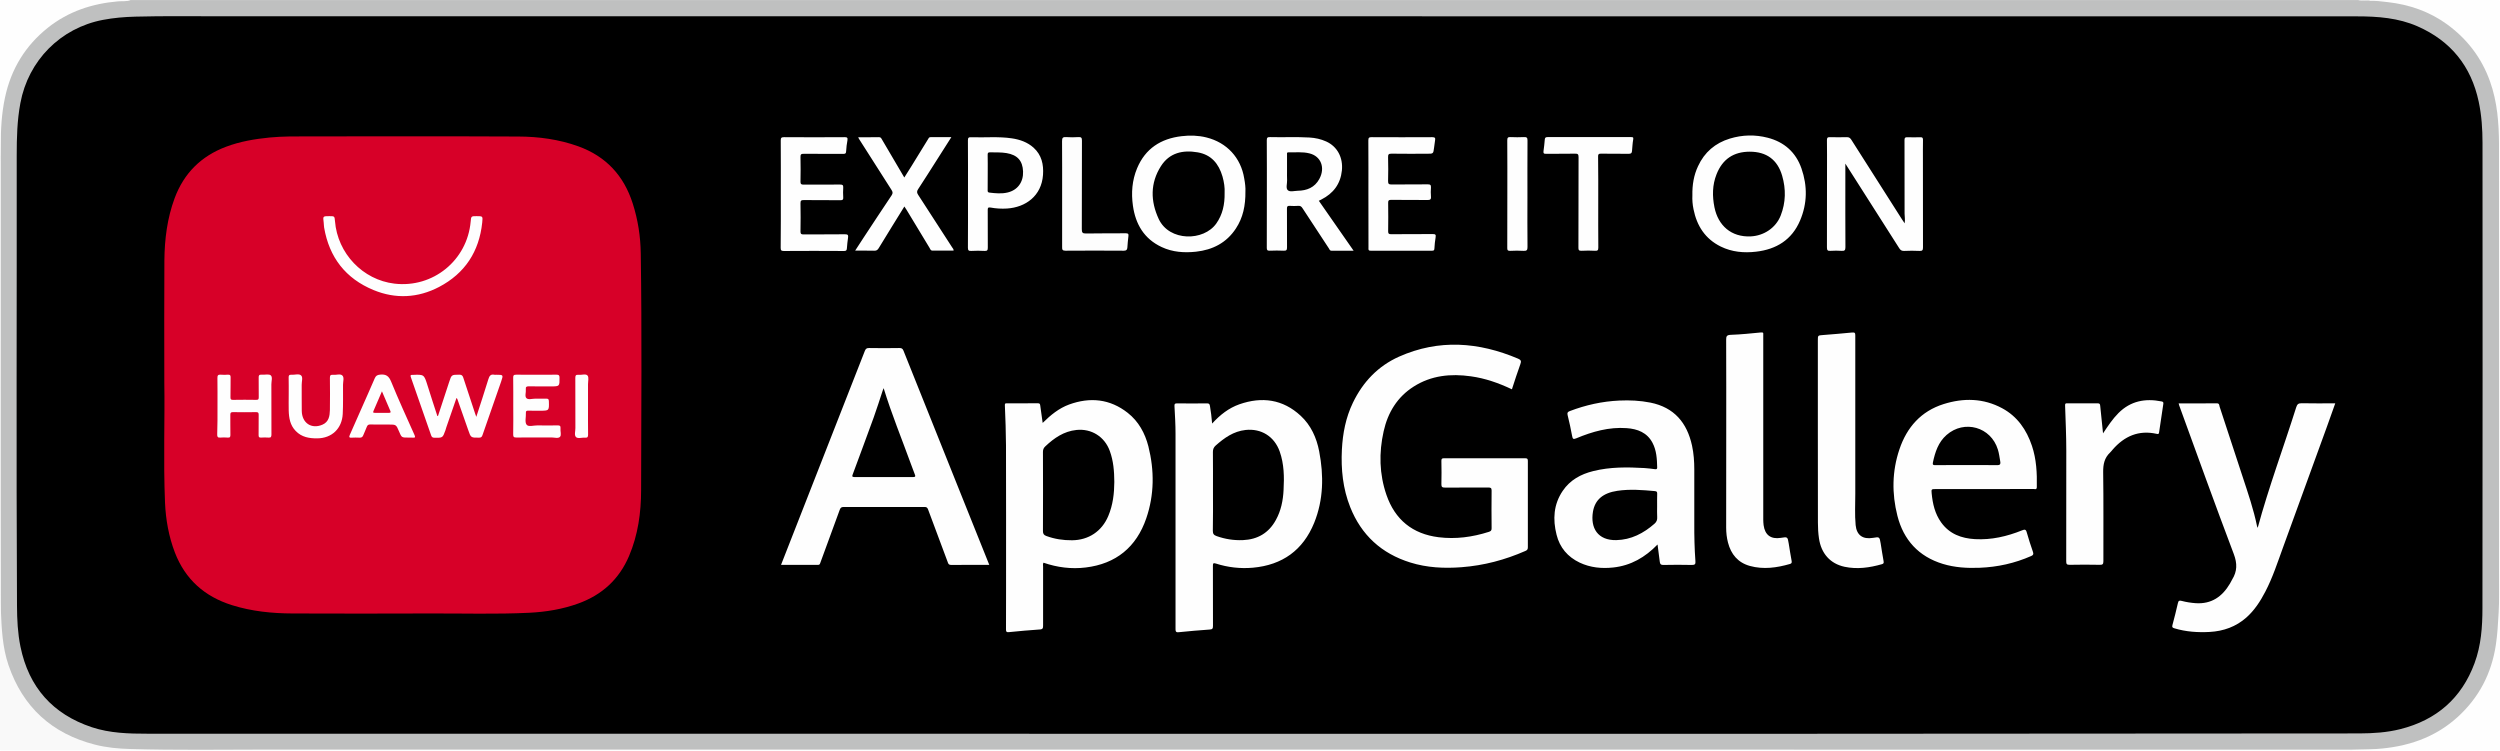
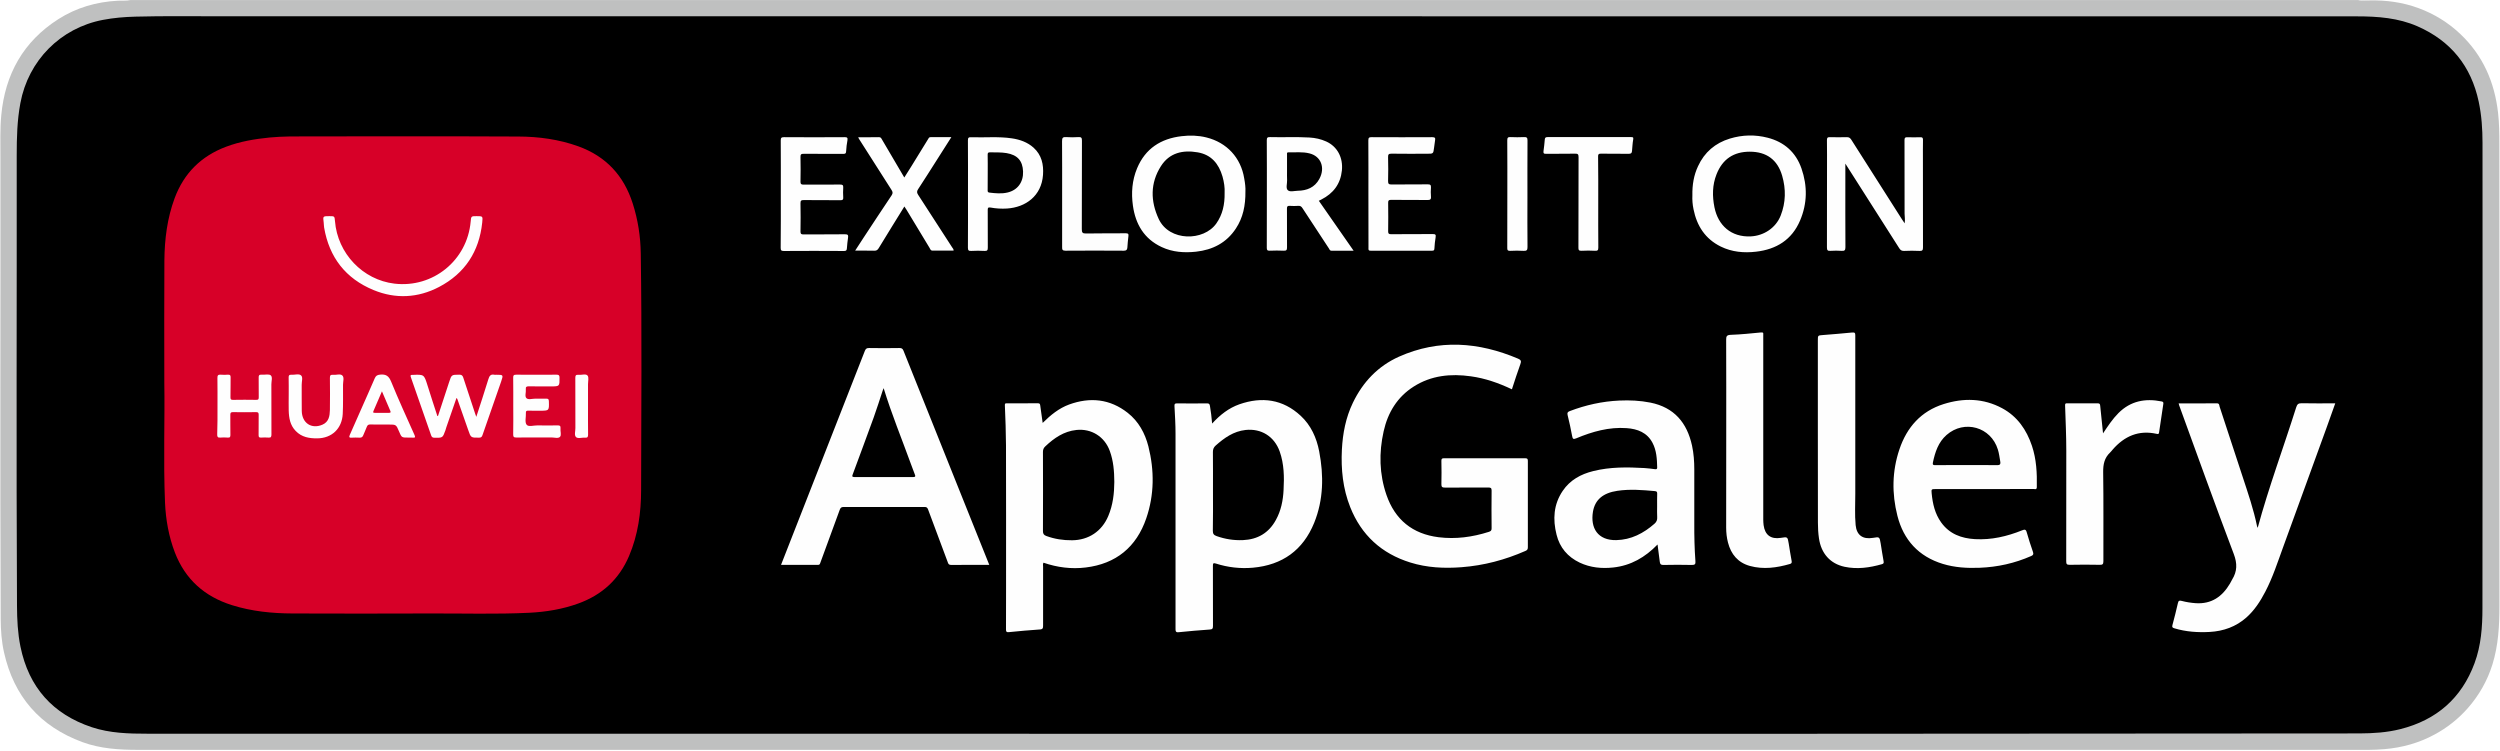
<svg xmlns="http://www.w3.org/2000/svg" version="1.1" x="0" y="0" viewBox="0 0 3545 1064" xml:space="preserve">
  <g>
    <path d="M185 .1h3158.9c5.3 1.2 10.6.2 15.9.5 23.9-.5 47.1 2.6 69.6 10.9 22.2 8.2 41.8 20.2 59.1 36.5 32.4 30.6 48.9 68.7 53.8 112.4 1.6 14.4 1.8 28.9 1.8 43.4.2 218.4.1 436.9.1 655.3 0 28-1.5 55.9-9.9 83-7.2 23.2-19 43.9-35.1 62.2-13.4 15.2-29 27.5-46.7 37.1-22.2 12.1-46.2 18.8-71.4 20.9-15.3 1.3-30.6 1.1-45.9 1H196c-26.9 0-53.7-1.6-79.2-11-60.1-22.2-97.1-64.7-111.1-127.2C2.2 909.6 1.1 893.9 1 878 0 659.4.9 440.9.6 222.3c.1-19.6-.7-39.3 1.2-58.8C7.2 105.3 33 58.9 82.8 27.1c25.6-16.3 54-24.5 84.4-26.1 6-.3 12 .4 17.8-.9z" fill="#bfc0c0" />
-     <path d="M3336 1063.1c11.1-.5 22.2-.3 33.4-1 43.5-2.9 82.9-15.6 115.8-45.6 30.1-27.5 47.6-61.3 53.8-101.3 2.4-15.4 3.2-31 4.1-46.6 1.1-19.3.6-38.6.6-57.9.1-201.9.2-403.9-.1-605.8-.1-30.2-2.4-60.4-12.7-89.3-11.9-33.5-32.5-60.4-61.1-81.2-25.1-18.2-53.4-27.9-84-31.4-8.6-1-17.1-2.1-25.8-1.9-.3-.2-.5-.4-.4-.6.1-.2.2-.3.3-.3 60.3 0 120.6 0 180.9-.1 3.4 0 4.1.7 4.1 4.1-.1 351.9-.1 703.9 0 1055.8 0 3.4-.7 4.1-4.1 4.1-68.3-.1-136.6-.1-204.9-.1-.3-.2-.4-.4-.3-.6.2-.2.3-.3.4-.3z" fill="#fefefe" />
-     <path d="M3336 1063.1v.8H.1V221.1c.2-.4.5-.5.8 0 0 2.5.1 5 .1 7.5v600.3c0 12-.3 24 .2 36C2.3 891.3 3.4 917.7 12 943c20.4 59.8 61.6 97.3 122.7 112.9 16.3 4.2 33 5.7 49.8 6.2 65.1 2.1 130.2.9 195.3.9 983.7.1 1967.5.1 2951.2.1 1.7-.1 3.3-.1 5 0z" fill="#f9f9f9" />
-     <path d="M.9 221H.1C.1 148.8.1 76.5 0 4.3 0 .8.7 0 4.3 0 64.6.1 124.8.1 185 .1c-5.7 2.3-11.7 1.3-17.5 1.8C130.7 5.1 97 16.1 67.9 39.3c-32 25.5-52.1 58.5-60.7 98.5-4.9 22.7-6.2 45.6-6.1 68.8 0 4.8-.2 9.6-.2 14.4z" fill="#fefefe" />
    <path d="M3360 .1v1c-5.3-.4-10.8 1.1-16-1h16z" fill="#dfe0e0" />
    <path d="M1772.2 23.1c523.5 0 1046.9 0 1570.4.1 29.1 0 58.3 2.2 85.4 14.1 47.2 20.7 76.1 56.5 86.8 106.9 4.1 19.2 5.4 38.8 5.4 58.4.1 220 .2 439.9-.1 659.9 0 26.4-1.9 52.8-11.2 77.9-18.4 49.8-54 80.6-105.2 93.5-18.9 4.8-38.3 6-57.8 6.1-1045.6 1.1-2091.2.2-3136.8.4-26.6 0-53.3-.7-78.9-9.2-55.4-18.5-89.4-56.6-101.2-114.3-3.9-19.1-4.8-38.5-4.9-57.9-1.1-212.9-.2-425.9-.4-638.8 0-24.7.6-49.5 5.2-74 11.2-60.3 56.8-106.5 117-118 15.2-2.9 30.5-4.2 46-4.6 40.8-1.1 81.6-.5 122.4-.5h1457.9z" />
    <path d="M233 543.3c0-65.9-.3-120.1.1-174.2.3-30 4-59.6 14.5-88 13.2-35.5 37.6-59.7 72.9-73 19.9-7.5 40.6-11 61.7-13.1 18.6-1.8 37.2-1.6 55.8-1.6 99 0 197.9-.3 296.9.2 29 .1 57.7 4 85.2 13.9 39.2 14.2 64.5 41.5 77.1 81 7.4 23.1 11.1 46.9 11.4 71.1 1.7 111.8.7 223.6.5 335.3 0 32-4.4 63.6-17.1 93.5-14.1 33.2-38.5 55.3-72.1 67.4-22.4 8.1-45.6 11.9-69.3 13.1-47.3 2.3-94.6.8-141.8 1-64.6.3-129.3.2-193.9 0-29.1-.1-58-3-86-11.8-38.8-12.2-66.2-36.5-80.9-74.6-8.7-22.7-12.9-46.4-14-70.6-2.5-60.4-.1-120.9-1-169.6z" fill="#d70028" />
    <path d="M2143.8 552c-18.7-8.9-37.9-15.6-58.2-18.4-28.5-4-56-1.3-80.9 14.5-23.4 14.8-36.8 37-42.7 63.5-6.8 30.3-6.2 60.7 4 90.2 12.1 35.1 37 55.4 74 60 24.2 3 47.9-.2 71.1-7.6 2.7-.9 4.1-1.8 4-5.1-.2-17.8-.2-35.7 0-53.5 0-3.8-1.4-4.3-4.6-4.3-20.5.1-41 0-61.5.1-3.7 0-5.2-.7-5.1-4.8.3-11 .2-22 0-33-.1-3.2.9-3.8 3.9-3.8 38.3.1 76.6.1 114.9 0 3.2 0 3.8 1 3.8 3.9-.1 40.8-.1 81.6 0 122.4 0 2.9-1 4.1-3.4 5.1-28.9 12.7-59 20.7-90.6 23.1-24.7 1.9-49.1.7-72.8-6.7-40.7-12.7-69.3-38.8-85.1-78.5-10.4-26.2-13.2-53.6-11.8-81.6 1.2-23.1 5.5-45.4 15.6-66.4 14.2-29.5 35.6-52 65.5-65.4 56.5-25.1 112.9-20.8 168.8 2.9 4 1.7 4.8 3.5 3.2 7.7-4.2 11.5-7.9 23.2-11.7 34.8.1.4-.1.6-.4.9zM1402.8 801c-18.5 0-36.3-.1-54.1.1-3.5 0-4.1-1.8-4.9-4.2-9.3-24.8-18.6-49.6-27.8-74.5-1-2.7-2.2-3.5-4.9-3.5-38.3.1-76.6.1-114.9 0-3.3 0-4.4 1.2-5.5 4.1-9.1 25.1-18.4 50-27.5 75.1-.6 1.7-1 2.9-3.2 2.9-17.3-.1-34.6 0-52.5 0 4.2-10.6 8.2-20.8 12.1-30.9 28.1-71.7 56.1-143.4 84.2-215 7.5-19.1 15-38.2 22.5-57.4 1.1-2.9 2.5-4.3 6-4.2 14.3.3 28.6.2 43 0 3.1 0 4.6.7 5.8 3.7 27.1 68 54.4 135.9 81.6 203.8 13.2 33.1 26.5 66.2 40.1 100zM1718.8 600.6c11.3-12.4 23.6-22 38.6-27.3 32-11.2 61.7-7.2 87 16.3 14.5 13.4 22.5 31.1 26.2 50.4 6.6 34.4 6.2 68.5-7.1 101.4-15.8 38.8-45.1 59.8-86.8 63.6-17.9 1.6-35.5-.4-52.6-5.9-3.8-1.2-4.2-.1-4.2 3.4.1 28.3 0 56.7.1 85 0 3.7-.7 5-4.8 5.2-14.7.9-29.4 2.4-44 3.8-4.4.4-4.3-1.9-4.3-5 0-92.1.1-184.3 0-276.4 0-13.1-.8-26.2-1.5-39.3-.2-3.1.7-3.9 3.8-3.8 14 .2 28 .1 42 0 2.7 0 4 .3 4.5 3.6 1.3 7.9 2.4 15.9 3.1 25zM1478.5 599.7c11.4-11.3 23.1-20.8 37.5-26.1 29.7-10.8 57.9-8 83.1 11.8 15.4 12.1 24.5 28.8 29.3 47.5 8.6 34.2 8.5 68.6-3 102.1-14 40.8-42.9 64.5-85.9 69.7-20.3 2.5-40.4-.1-59.8-6.8-1.2 1.9-.6 3.8-.6 5.5 0 27.8-.1 55.6 0 83.5 0 3.7-.3 5.5-4.8 5.7-14.7.9-29.4 2.4-44 3.8-3.3.3-3.8-1-3.8-3.9.1-19.3.1-38.6.1-58 0-67.6.1-135.3-.1-202.9-.1-18.9-.8-37.9-1.6-56.8-.1-2.9.7-2.9 2.8-2.9 14.7 0 29.3.1 44-.1 3 0 3.1 1.5 3.4 3.5 1.1 8 2.2 15.8 3.4 24.4zM3089.3 572c18.3 0 36.2.1 54.2-.1 3.7 0 3.3 2.8 3.9 4.7 11 33.2 21.8 66.4 32.7 99.6 7.6 23.1 15.5 46.1 20.4 70 .2.8.6 1.5.9 2.3 15.7-57.8 36.6-113.9 54.6-170.9 1.4-4.3 3-5.9 7.8-5.8 15.6.4 31.3.1 47.6.1-4.1 11.4-7.9 22.4-11.9 33.4-20.8 57.1-41.5 114.2-62.3 171.3-7.7 21.1-14.6 42.6-25.1 62.6-7 13.5-15.2 26.1-26.6 36.3-14.8 13.2-32.6 19.5-52.2 20.6-16.8.9-33.5-.2-49.8-5.1-2.9-.9-3.8-1.5-3-4.6 2.8-10.4 5.4-20.8 7.8-31.3.8-3.6 2.2-3.8 5.4-3 6.4 1.7 12.9 2.7 19.6 3.2 22.5 1.6 37.9-9.3 48.8-27.8 1.1-1.9 2-3.8 3.1-5.7 7.2-11.7 7.4-22.7 2.3-36.2-26.5-70-51.8-140.4-77.4-210.7-.3-.7-.5-1.7-.8-2.9zM2350.4 772.1c-17.5 18.1-37.8 29.9-62.8 32.6-16.5 1.8-32.5.2-47.6-6.9-17-8.1-28.3-21.3-32.8-39.6-5.5-21.8-4.3-42.9 8.7-62.1 10.4-15.4 25.6-23.7 43.3-28.1 24-6 48.4-5.7 72.8-4.3 4.9.3 9.9 1 14.8 1.6 2.1.3 3.1-.2 3.1-2.5-.3-12-.9-24-6.6-34.8-7.7-14.7-21.3-19.8-36.7-20.9-25.1-1.8-48.6 4.9-71.4 14.4-4 1.6-5.1 1.3-5.9-3.1-1.8-10-4-19.8-6.4-29.7-.8-3.3-.1-4.6 3.1-5.8 22.6-8.6 45.9-13.8 70.2-14.9 14.8-.7 29.5 0 44.1 2.9 33.7 6.8 51.9 28.5 59 61 2.4 11.1 3.2 22.3 3.2 33.6 0 25.5.1 51 0 76.5-.1 17.9.3 35.9 1.6 53.8.3 3.9-.5 5.4-5 5.3-13.5-.3-27-.3-40.5 0-3.5.1-4.6-1.2-5-4.3-1.1-8.2-2.1-16.3-3.2-24.7zM2813.2 693.5h-68c-6.4 0-6.7 0-6.1 6.1 1.4 14.7 4.6 28.8 13.4 41.1 11.8 16.5 28.7 22.7 48.1 23.8 23.3 1.3 45.4-3.9 66.8-12.5 3.5-1.4 5.3-1.6 6.5 2.8 2.6 9.4 5.7 18.7 8.9 28 1 3 .3 4.4-2.5 5.6-23.3 10.3-47.7 15.7-73.2 16.7-17.7.7-35.2-.3-52.2-5.5-34.3-10.5-55.7-33.9-64.4-68.3-8-31.5-7.6-63.2 2.9-94.2 10.5-31.2 30.6-54 62.6-64.1 28.2-8.9 56.4-8.5 83.1 5.9 21.5 11.6 34.5 30.4 42.2 53.3 6.4 19.1 7.3 38.7 6.9 58.6-.1 3.9-2.7 2.6-4.5 2.6-23.5.1-47 .1-70.5.1zM2577.7 612V482.6c0-6.9 0-7 7-7.5 13.9-1.2 27.7-2.1 41.6-3.6 4-.4 4.5.8 4.5 4.3-.1 74.8-.1 149.6 0 224.4 0 14.8-.9 29.7.5 44.4 1.4 14.3 10.1 20.5 24.5 18.1 9.3-1.6 9.4-1.6 11 7.9 1.4 8.3 2.5 16.7 4.1 25 .5 2.5.2 3.7-2.3 4.4-17.4 5-35.1 7.5-53 3.7-20.4-4.4-33.2-18.9-36.3-40.3-1.1-7.4-1.5-14.8-1.5-22.3-.1-43.2-.1-86.2-.1-129.1zM2447.8 616.3c0-44.8.1-89.6-.1-134.5 0-4.8.7-6.8 6.4-7 14.4-.5 28.8-2 43.1-3.4 3.1-.3 3.3.7 3.1 3-.1 1 0 2 0 3v259.4c0 2.7.2 5.3.5 7.9 1.9 14 10.3 20.2 24.3 18 9.7-1.6 9.7-1.6 11.3 8 1.3 8.2 2.6 16.4 4.1 24.5.4 2.3.3 3.8-2.3 4.5-18.7 5.4-37.7 8.1-56.9 2.8-16.9-4.7-26.7-16.5-31-33.1-1.8-6.9-2.6-14-2.6-21.2.1-44 .1-88 .1-131.9zM2982.1 614.5c7.1-10.6 13.5-20.4 21.9-28.8 17.2-17.2 38-21.1 61-16.5 2 .4 3 1 2.6 3.5-2.1 13.4-4.1 26.9-6 40.3-.4 2.6-1.1 2.7-3.4 2.2-25.5-5.7-45.8 3.2-62.5 22.4-1.2 1.4-2.3 2.9-3.6 4.1-8.1 7.6-9.9 16.8-9.8 27.7.6 42.1.2 84.3.3 126.4 0 4.3-1.2 5.2-5.2 5.1-14.2-.3-28.3-.3-42.5 0-4.4.1-5-1.3-5-5.2.1-52.3 0-104.6.1-156.9 0-21.3-1-42.5-1.7-63.8-.1-3.1.8-3.1 3.1-3.1 14.3.1 28.7.1 43 0 2.8 0 3.5.9 3.7 3.6 1.2 12.8 2.6 25.4 4 39zM2616.7 232v22.6c0 32-.1 64 .1 96 0 4.3-1.3 5.4-5.3 5.1-5.3-.3-10.7-.4-16 0-4.1.3-4.9-1.1-4.9-5 .1-36.8.1-73.6.1-110.5 0-13.8.1-27.7-.1-41.5 0-3.3.8-4.3 4.2-4.2 8 .2 16 .2 24 0 3.1-.1 4.8 1.2 6.4 3.7 23.8 37.5 47.7 75 71.6 112.5 1.1 1.8 2.4 3.5 4 6 .8-5.1 0-9.4-.1-13.7-.1-34.8 0-69.6-.1-104.5 0-3.1.9-4 4-3.9 6.2.2 12.3.2 18.5 0 2.8-.1 3.7.8 3.7 3.7-.2 9.2-.1 18.3-.1 27.5 0 41.7 0 83.3.1 125 0 3.8-.8 5.2-4.9 5-7.3-.4-14.7-.3-22 0-3.3.1-5-1.1-6.7-3.7-22.6-35.6-45.2-71.1-67.9-106.6-2.8-4.6-5.7-9-8.6-13.5zM1766 271.4c.2 20.1-3.4 37.3-13.5 52.6-13.3 20.3-32.9 30.3-56.5 32.9-16.7 1.8-33.3.7-48.8-6.6-24.8-11.6-37-32.3-40.7-58.5-2.6-18.2-1.2-36.2 5.9-53.2 11.7-28 33.8-42.1 63.2-45.5 11.7-1.4 23.5-1.1 35.1 1.8 29 7.2 48.9 28.8 53.6 58.1 1.3 6.9 2 13.6 1.7 18.4zM2399.8 277.1c-.3-14.9 2-28.6 8-41.4 9.1-19.8 24.4-32.9 45.2-39.2 17.7-5.4 35.8-5.8 53.6-1.2 23.4 6 39.9 20.6 47.9 43.6 8.6 24.8 8.3 49.6-2 73.8-11.6 27.4-33.7 40.9-62.4 44.2-17.2 2-34.2.5-50.1-7.3-22.1-10.9-33.9-29.4-38.6-52.9-1.4-6.7-1.9-13.5-1.6-19.6zM1870.1 284.7c16.3 23.4 32.5 46.7 49.3 70.8h-31.6c-2.1 0-2.6-1.9-3.4-3.2-12.5-19-25-37.9-37.4-57-1.5-2.3-2.9-3.6-5.8-3.4-4.1.3-8.3.3-12.5 0-3.2-.2-3.8 1-3.8 3.9.1 18.3 0 36.6.1 54.9 0 3.6-.7 5-4.6 4.8-6.6-.3-13.3-.3-20 0-3.4.1-4.1-1-4.1-4.2.1-23.5.1-47 .1-70.4 0-27.3.1-54.6-.1-81.9 0-3.9 1-4.7 4.7-4.6 18.6.5 37.3-.5 55.9.6 8.2.5 16.1 2.2 23.6 5.6 15.8 7.1 24.2 22.9 22.3 41.2-2 19.2-12.2 32.5-29.1 41.1-1 .6-2.2 1.1-3.6 1.8zM1216.9 194.6c10.3 0 19.9.1 29.5-.1 2.4 0 3.1 1.3 4 2.9 10.5 17.9 21 35.7 31.9 54.3 3.5-5.5 6.7-10.6 9.9-15.7 7.9-12.8 15.8-25.7 23.7-38.5.8-1.4 1.3-3 3.5-3 9.6.1 19.2 0 29.6 0-7 11-13.6 21.3-20.1 31.6-9 14.1-17.9 28.3-27.1 42.3-2 3-1.7 5 .1 7.8 16.2 24.9 32.3 49.8 48.4 74.8.8 1.2 2 2.2 1.9 4.4-9.9 0-19.9-.1-29.8 0-3 0-3.4-2.5-4.4-4.1-10.9-17.8-21.6-35.8-32.4-53.6-.9-1.5-2-3-3.2-4.9-12.3 19.9-24.5 39.5-36.4 59.1-1.6 2.6-3.2 3.7-6.2 3.6-8.8-.2-17.6-.1-27.2-.1 4.3-6.6 8.2-12.6 12.1-18.6 13.2-20 26.3-40 39.6-59.8 2.1-3.1 1.6-5-.2-7.8-15.1-23.6-30.2-47.3-45.2-70.9-.7-.8-1.1-1.9-2-3.7zM1107.2 275.2c0-25.3.1-50.6-.1-75.9 0-3.7.8-4.8 4.6-4.8 28.6.2 57.3.2 85.9 0 3.4 0 4.7.6 4.1 4.3-.9 5.2-1.7 10.5-1.9 15.8-.1 3.3-1.4 3.6-4.1 3.6-18.6-.1-37.3 0-55.9-.1-3.5 0-4.8.5-4.7 4.5.3 11.6.2 23.3 0 35-.1 3.3 1 4.2 4.2 4.2 17.3-.1 34.6 0 51.9-.1 3.4 0 4.7.6 4.5 4.3-.3 4.6-.3 9.3 0 14 .2 3.1-.8 3.9-3.9 3.9-17.3-.2-34.6 0-51.9-.2-3.6 0-4.9.6-4.8 4.6.3 13.3.2 26.6 0 40 0 3.3.9 4.1 4.1 4.1 19.6-.2 39.3.1 58.9-.2 4.3-.1 5 1.3 4.4 5.1-.8 4.9-1.2 9.8-1.6 14.8-.2 2.7-.9 3.9-4.1 3.8-28.5-.2-56.9-.2-85.4 0-3.6 0-4.4-1.1-4.4-4.5.3-25.6.2-50.9.2-76.2zM1940.4 275c0-25.3.1-50.6-.1-75.9 0-3.9 1.1-4.6 4.7-4.6 28.6.1 57.3.2 85.9 0 4.2 0 4.6 1.4 4 4.7-.6 3.4-1 6.9-1.4 10.3-1.1 8.5-1 8.5-9.7 8.5-16.8 0-33.6.2-50.5-.1-4.4-.1-5.1 1.3-5 5.2.3 11.2.3 22.3 0 33.5-.1 4.4 1.3 5 5.3 5 17-.2 34 0 51-.2 3.4 0 4.7.8 4.5 4.4-.3 4.3-.4 8.7 0 13 .4 4.3-1.5 4.8-5.1 4.8-17.2-.2-34.3 0-51.5-.2-3.3 0-4.1.9-4.1 4.1.2 13.5.2 27 0 40.5 0 3.3.9 4.1 4.1 4.1 19.6-.2 39.3 0 58.9-.2 3.6 0 5.1.5 4.3 4.6-1 5.2-1.3 10.5-1.7 15.8-.1 2.3-.7 3.2-3.1 3.2-29.1-.1-58.3-.1-87.4 0-3.6 0-3-2.1-3-4.2-.1-25.3-.1-50.8-.1-76.3zM1372.6 275.1c0-25.3.1-50.6-.1-75.9 0-3.8.9-4.8 4.7-4.6 19.2.7 38.6-1.3 57.8 1.6 11.3 1.7 21.9 5.4 30.6 13.2 11.5 10.4 14.4 23.9 13.4 38.5-2.1 30.1-24.8 46.1-51.1 47.8-7.9.5-15.6 0-23.3-1.4-3.5-.6-4.1.5-4 3.7.1 17.7 0 35.3.1 53 0 3.6-.6 5-4.5 4.8-6.3-.4-12.7-.3-19 0-3.7.2-4.7-.8-4.7-4.6.2-25.5.1-50.8.1-76.1zM2266.3 287.1c0 21.3-.1 42.6.1 63.9 0 3.8-.9 4.8-4.7 4.6-6.3-.3-12.7-.4-19 0-3.9.2-4.6-1.2-4.5-4.8.1-42.6 0-85.3.2-127.9 0-4.3-1.1-5.1-5.2-5-13.6.3-27.3 0-41 .2-3.3.1-3.9-1-3.5-3.9.7-5.4 1.4-10.8 1.8-16.3.2-2.8 1.3-3.5 4-3.5 39.5.1 78.9.1 118.4 0 2.3 0 3.6.1 3 3.3-1 5.4-1.2 10.9-1.7 16.3-.2 2.9-1.2 4.1-4.6 4.1-13.1-.2-26.3 0-39.5-.2-3.3-.1-4.1 1-4 4.1.3 21.8.2 43.4.2 65.1z" fill="#fefefe" />
    <path d="M1506.1 275c0-25 .1-50-.1-75-.1-4.8 1.5-5.9 5.8-5.6 5.8.4 11.7.4 17.5 0 4.1-.3 4.9 1.2 4.9 5-.1 41.8 0 83.6-.2 125.4 0 4.8.8 6.4 6 6.3 18.8-.4 37.6-.1 56.5-.3 3.4 0 4 1 3.6 4-.7 5.4-1.1 10.9-1.5 16.3-.3 3-1.3 4.4-4.9 4.4-27.6-.2-55.3-.2-82.9 0-4.3 0-4.8-1.6-4.7-5.2V275z" fill="#fdfdfd" />
    <path d="M2137.4 274.5c0-25.2.1-50.3-.1-75.5 0-3.9 1.1-4.8 4.7-4.6 6.3.3 12.7.3 19 0 3.8-.2 5.1.8 5 4.9-.2 26.8-.1 53.6-.1 80.5 0 23.5-.2 47 .1 70.5.1 4.6-1.4 5.6-5.6 5.4-6.3-.4-12.7-.3-19 0-3.3.1-4.2-.8-4.1-4.1.1-25.8.1-51.4.1-77.1zM621.1 589.8c5.3-16 10.5-32.1 15.8-48.1 3.4-10.5 3.4-10.3 14.4-10.4 3.3 0 4.6 1.1 5.6 4.1 5.5 17 11.2 34 16.8 51 .5 1.4 1 2.8 1.7 4.7 5.8-18.1 11.7-35.5 17-53.1 1.5-4.8 3.2-7.8 8.7-6.6.8.2 1.7 0 2.5 0 10.3 0 10.3 0 6.9 10-8.8 25.2-17.6 50.3-26.3 75.5-.9 2.6-1.9 3.7-4.8 3.7-11.7.1-11.7.2-15.5-10.9-4.9-14.1-9.9-28.2-14.8-42.2-.4-1.1-.6-2.2-1.8-3.2-4.8 13.9-9.6 27.8-14.4 41.6-.5 1.4-.8 2.9-1.3 4.3-3.9 10.8-3.9 10.7-15.5 10.5-2.5 0-3.8-.7-4.7-3.2-9.5-27.6-19.1-55.1-28.8-82.6-.8-2.3-.7-3.5 2.1-3.3h.5c16.2-.7 16.1-.7 21 14.9 4.5 14.5 9.3 29 14 43.5.2-.1.5-.2.9-.2zM466.9 306.5c7.5 0 7.5 0 8.1 7.1 3.6 45.7 39.4 83.3 84.4 88.6 54.6 6.4 103-32.9 108-87.8.7-7.9.7-7.9 8.4-7.9 8.9 0 8.9 0 8 9-4.3 41.3-24.6 72.2-61.2 91.4-30 15.7-61.7 17.3-92.9 4.4-39.6-16.3-62.9-46.4-70.1-88.7-.4-2.3-.3-4.6-.6-7-1.2-9.1-1.2-9.1 7.9-9.1zM308.4 576c0-13.3.1-26.7-.1-40-.1-3.8 1.1-5 4.8-4.7 3.3.3 6.7.3 10 0 3.1-.2 4 .8 3.9 3.9-.2 9.3.1 18.7-.2 28-.1 3.2.9 3.9 3.9 3.8 10.8-.2 21.7-.2 32.5 0 3.3.1 3.8-1.1 3.7-4-.2-9.2.1-18.3-.1-27.5-.1-3.2.7-4.5 4.1-4.2 4.4.4 10.3-1.3 13 .9 2.9 2.4.9 8.4.9 12.8.1 23.6 0 47.3.1 71 0 3.3-.6 4.9-4.3 4.5-3.5-.3-7-.2-10.5 0-2.7.1-3.4-.8-3.4-3.4.1-9.7 0-19.3.1-29 0-2.7-.6-3.7-3.6-3.7-11 .2-22 .2-33 0-2.9 0-3.6 1-3.6 3.7.1 9.5-.1 19 .1 28.5.1 3-.7 4.2-3.9 3.9-3.5-.3-7-.3-10.5 0-3.7.3-4.4-1.3-4.3-4.6.5-13.2.4-26.6.4-39.9zM727.8 575.7c0-13.3.1-26.6-.1-40-.1-3.6 1-4.4 4.5-4.4 19 .2 38 .1 56.9 0 3.2 0 4.3.8 4.3 4.1.1 12.5.2 12.5-12.3 12.5-10.3 0-20.6.1-31-.1-3.3-.1-4.9.6-4.5 4.3.5 4.3-1.8 9.9.9 12.5 2.6 2.6 8.2.7 12.5.7 5.2.1 10.3.1 15.5 0 2.8-.1 3.7.7 3.8 3.6.4 13.5.5 13.5-12.8 13.5-5.5 0-11 .1-16.5-.1-2.6-.1-3.5.8-3.3 3.4.3 5.6-1.8 12.8 1 16.5 2.6 3.5 10.2.9 15.6 1 9.3.2 18.6.2 28 0 3.3-.1 4.9.6 4.5 4.3-.5 4.1 1.7 9.5-.8 12-2.5 2.6-7.9.8-12 .8-16.6.1-33.3-.1-49.9.1-3.6 0-4.4-1-4.4-4.5.3-13.2.1-26.7.1-40.2zM409.4 559.7c0-8.2.1-16.3-.1-24.5 0-2.8.7-4 3.6-3.8 4.8.4 10.9-1.9 14 .9 3 2.6.8 8.8.9 13.4.1 12.3-.1 24.7.1 37 .3 17.2 13.8 26.2 29.3 19.5 9.1-3.9 10.4-12.3 10.6-20.8.2-15.2.2-30.3 0-45.5 0-3.5.9-4.8 4.4-4.4 4.6.5 10.5-2 13.4 1.1 2.7 2.8.8 8.6.8 13-.1 13.8.3 27.6-.4 41.4-1.1 20.6-15.3 34.4-36.1 34.6-11.5.1-22.2-1.7-30.6-10.5-7.9-8.1-9.6-18.3-9.9-29-.2-7.4 0-14.9 0-22.4zM579 620.5c-9.5 0-9.5 0-13.1-8.6-4.2-9.9-4.2-9.9-14.6-9.9-8.7 0-17.3.1-26-.1-2.7-.1-4.2.7-5.2 3.4-1.5 4-3.4 7.9-5 11.9-1 2.6-2.5 3.5-5.3 3.4-3.7-.2-7.3-.2-11 0-3.6.3-4.2-.7-2.7-4.1 5.8-12.8 11.4-25.8 17.1-38.7 6.1-13.8 12.3-27.6 18.2-41.4 1.6-3.6 3.5-4.8 7.7-5.2 8.3-.8 12.3 2 15.6 10.1 10.4 25.5 21.9 50.5 33.1 75.6 1.2 2.7 1.2 4-2.2 3.7-2.3-.2-4.5-.1-6.6-.1zM833.8 575.9c0 13.5-.1 27 .1 40.5 0 3.3-.9 4.5-4.1 4.2-4.4-.4-10.2 1.8-13-.8-2.8-2.7-.8-8.5-.9-12.9-.1-23.7 0-47.3-.1-71 0-3.5.9-4.8 4.4-4.4 4.4.5 10.4-1.9 12.9 1 2.2 2.4.7 8.2.7 12.5v30.9z" fill="#fefefe" />
    <path d="M1253 550.4c11.3 36.9 25.8 72 38.7 107.6 1.7 4.8 3.5 9.7 5.4 14.4 1.2 2.8 1.2 4.1-2.5 4.1-27.6-.1-55.3-.1-82.9 0-4 0-3.4-1.7-2.4-4.2 9.9-26.9 20-53.7 29.7-80.6 4.5-12.4 8.4-25.1 12.6-37.7.3-1 .8-2 1.4-3.6zM1720 696.4c0-18.5.1-37-.1-55.5 0-3.9 1.1-6.6 3.9-9.1 12.3-10.9 25.3-20.2 42.4-22.1 22.2-2.4 40.8 9.1 48.4 30.5 6.3 17.8 6.5 36.2 5.5 54.6-.7 14.8-3.6 29.3-10.9 42.5-10.1 18.5-25.9 27.7-46.8 28.6-12.8.5-25.1-1.4-37.2-5.7-3.9-1.4-5.4-3.1-5.4-7.4.4-18.7.2-37.6.2-56.4zM1580.1 683.4c-.1 16.1-1.9 32.6-8.6 48.4-9.1 21.6-27.9 34.1-51.3 34.3-12.6.1-24.7-1.7-36.6-6.1-3.5-1.3-4.7-3.1-4.7-6.9.2-37.5.1-74.9 0-112.4 0-3.3 1-5.6 3.4-7.8 12.5-11.8 26.2-21.3 44-23.2 21.3-2.3 40.1 9.5 47.4 29.8 5.1 14 6.3 28.4 6.4 43.9zM2349.8 718.2c0 5-.2 10 .1 15 .3 4-.9 6.9-3.9 9.5-15.6 13.6-33 22.7-54.1 23.2-26.5.5-36.9-17.4-33.1-40.3 2.9-17.1 14.4-26.6 34.5-29.6 17.9-2.7 35.7-1.2 53.5.4 2.9.3 3.1 1.6 3.1 3.8-.2 6-.1 12-.1 18zM2788.5 659.5c-14.7 0-29.3-.1-44 .1-3.1 0-4.4-.3-3.6-4 3.1-14.6 7.6-28.5 19.3-38.8 25.2-22.1 63-11.4 72.8 20.7 1.7 5.4 2.3 11 3.3 16.5 1 5.2-1.1 5.7-5.4 5.6-14.1-.3-28.3-.1-42.4-.1zM1736.5 273.3c.3 16.7-2.9 30.9-11.7 43.5-17.9 25.5-66.7 25.8-81.7-6.2-11.8-25.4-12.2-50.9 3.1-75 12.1-19 31-23.2 52-19.6 19.4 3.3 30 16.1 35.3 34.3 2.3 8 3.4 16.2 3 23zM2481.2 215.1c23.7 0 39.3 11.4 45.9 34.1 5.5 19 5.2 37.9-2.1 56.5-6.9 17.5-23.9 28.6-42.4 29.5-27.8 1.3-46.3-15.5-51.5-41.2-3.2-15.9-3.1-31.7 3-47 8.5-21.4 24.2-31.9 47.1-31.9zM1825 243v-24c0-1.4-.5-3.1 2-3 9.9.3 19.9-1 29.8 1.5 16.4 4 22.7 20.4 14 36.3-6.6 12.1-17.6 16.5-30.6 16.7-4.9.1-11.3 2.2-14.3-1-2.8-2.9-.6-9.2-.8-14-.2-4.1-.1-8.3-.1-12.5zM1400.6 244.1c0-8.2.1-16.3-.1-24.5-.1-2.8.7-3.7 3.5-3.6 7.8.2 15.6-.2 23.3 1.1 15.4 2.6 22.8 10.8 23.4 26 .6 15.2-7.8 26.6-22.1 29.9-8.5 2-17.1 1.1-25.7.1-2.8-.3-2.4-2.2-2.4-4 .1-8.4.1-16.7.1-25z" />
    <path d="M541.6 554.9c4.3 9.9 8 18.9 11.9 27.8.9 2 .3 2.7-1.8 2.7-6.8 0-13.6-.1-20.4 0-3 0-2.2-1.4-1.5-3.1 3.9-8.7 7.6-17.5 11.8-27.4z" fill="#d70128" />
  </g>
</svg>
